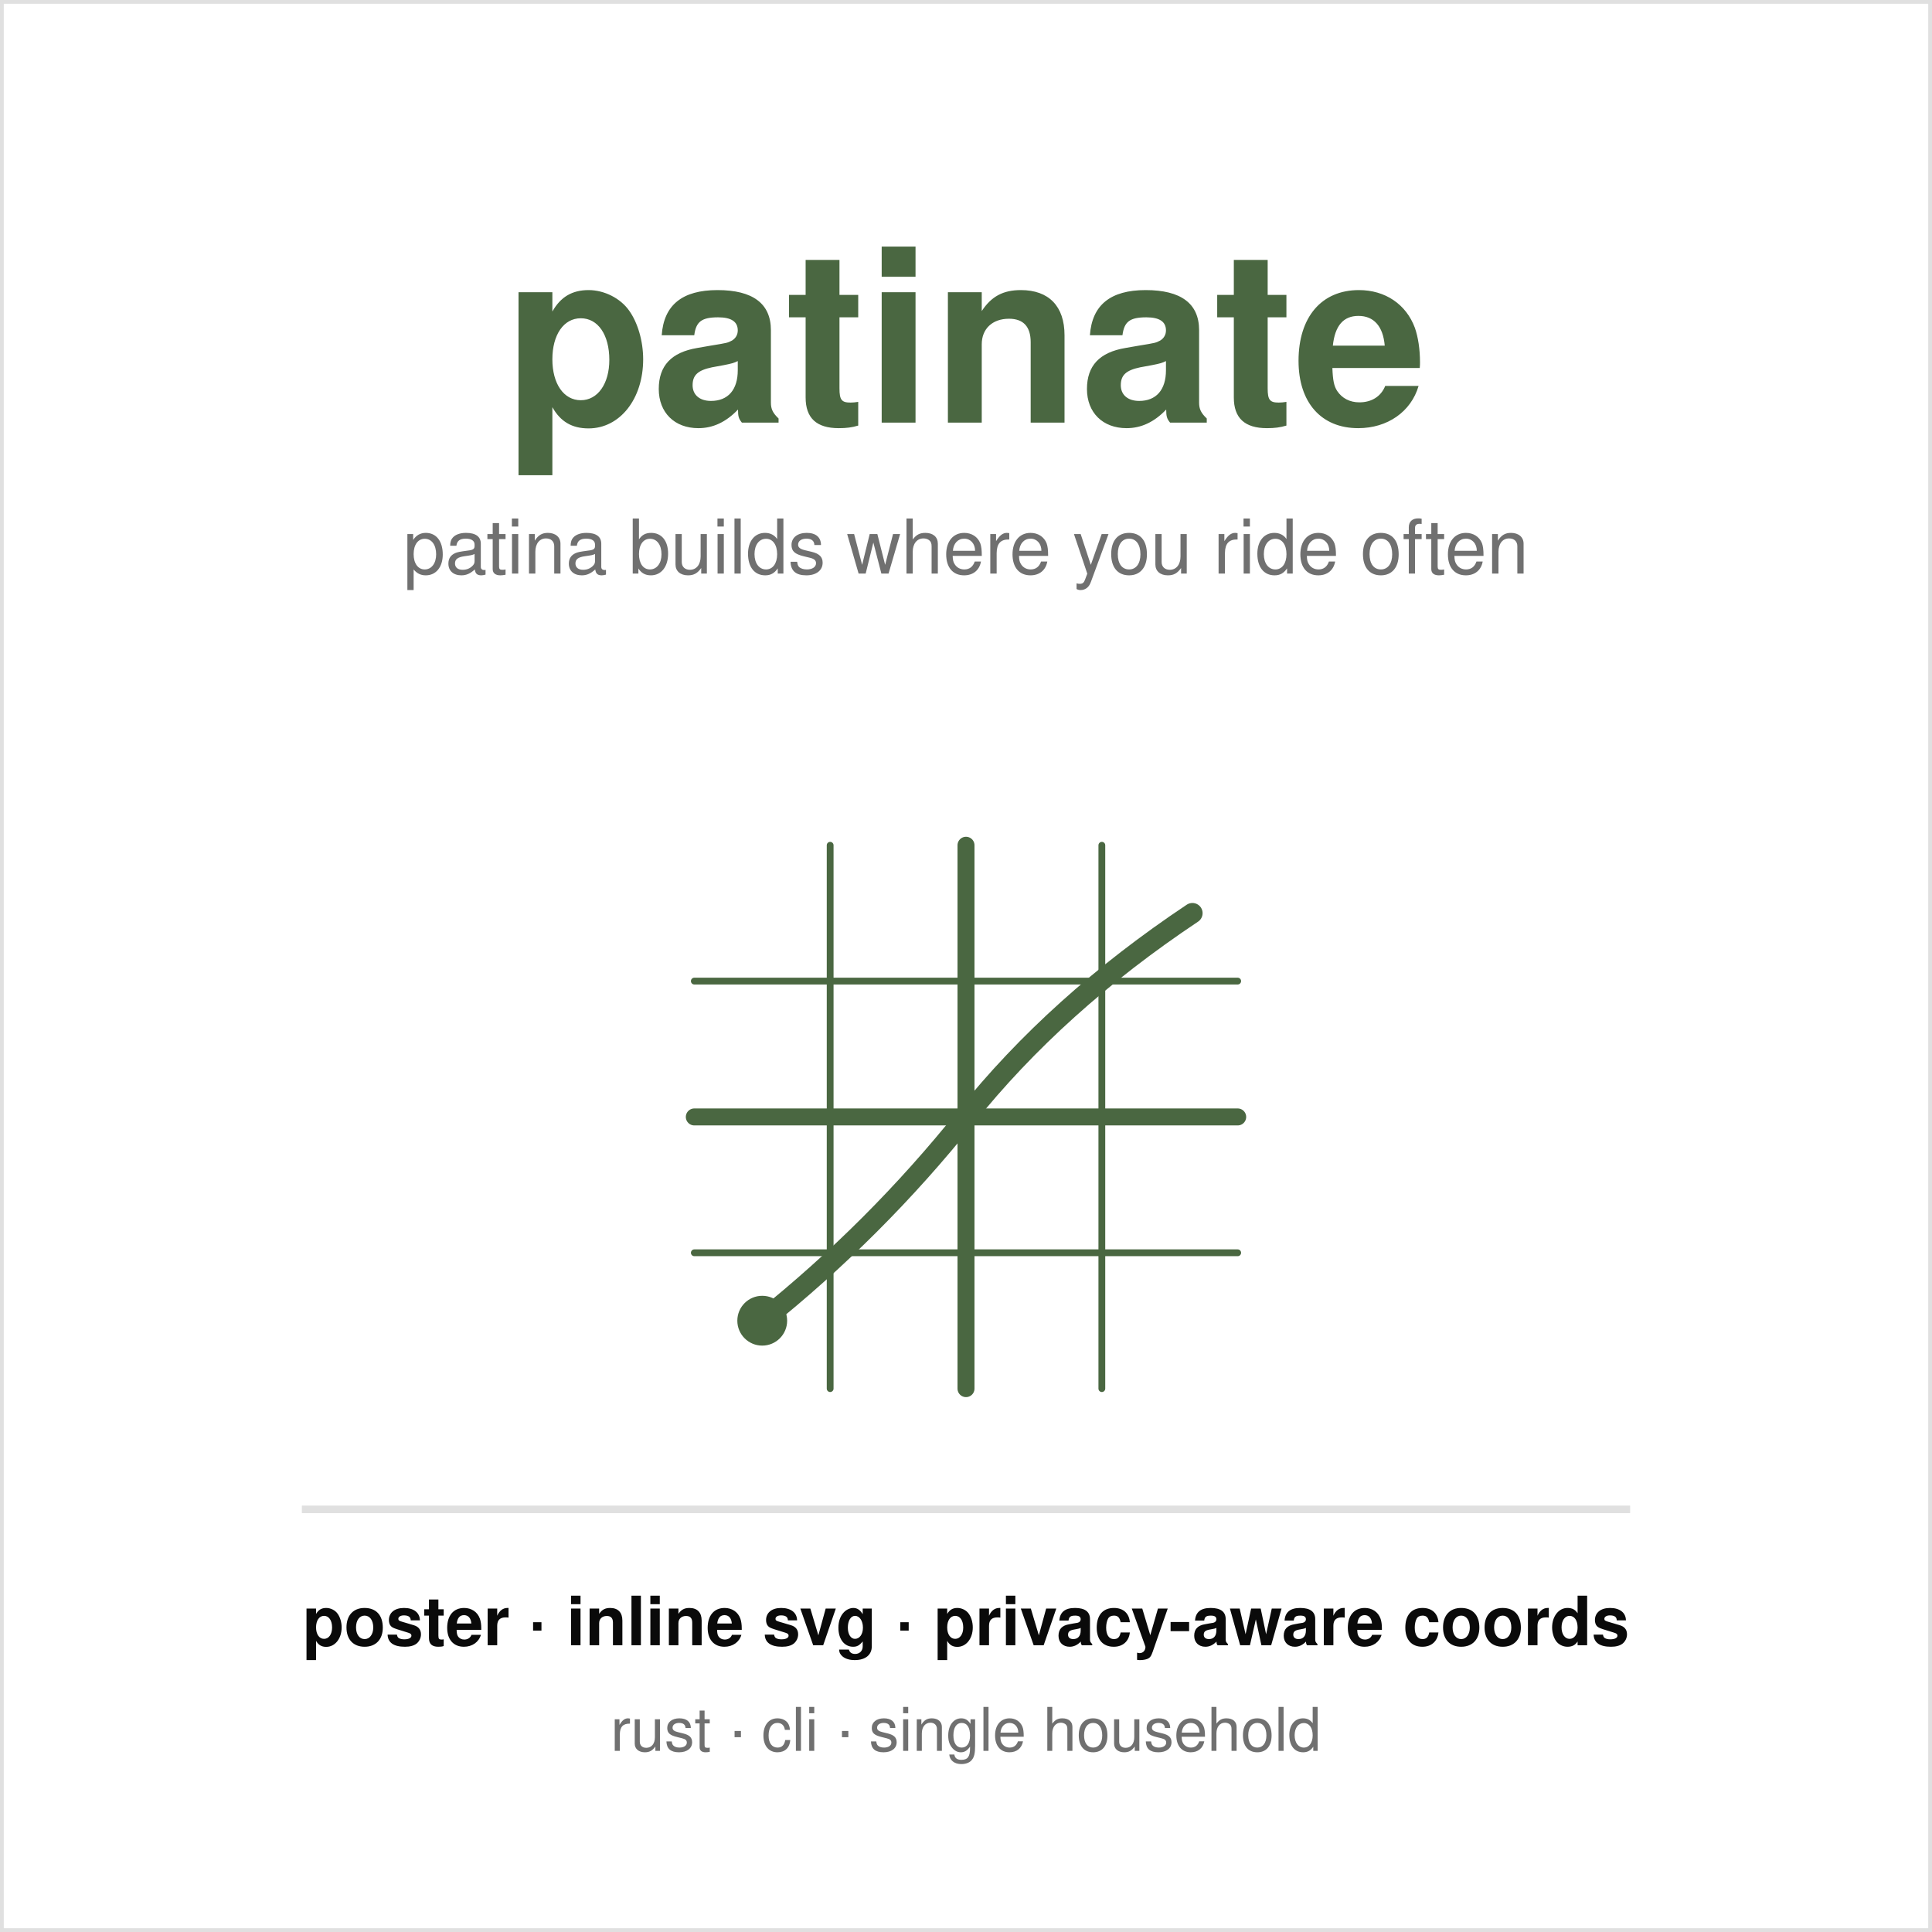
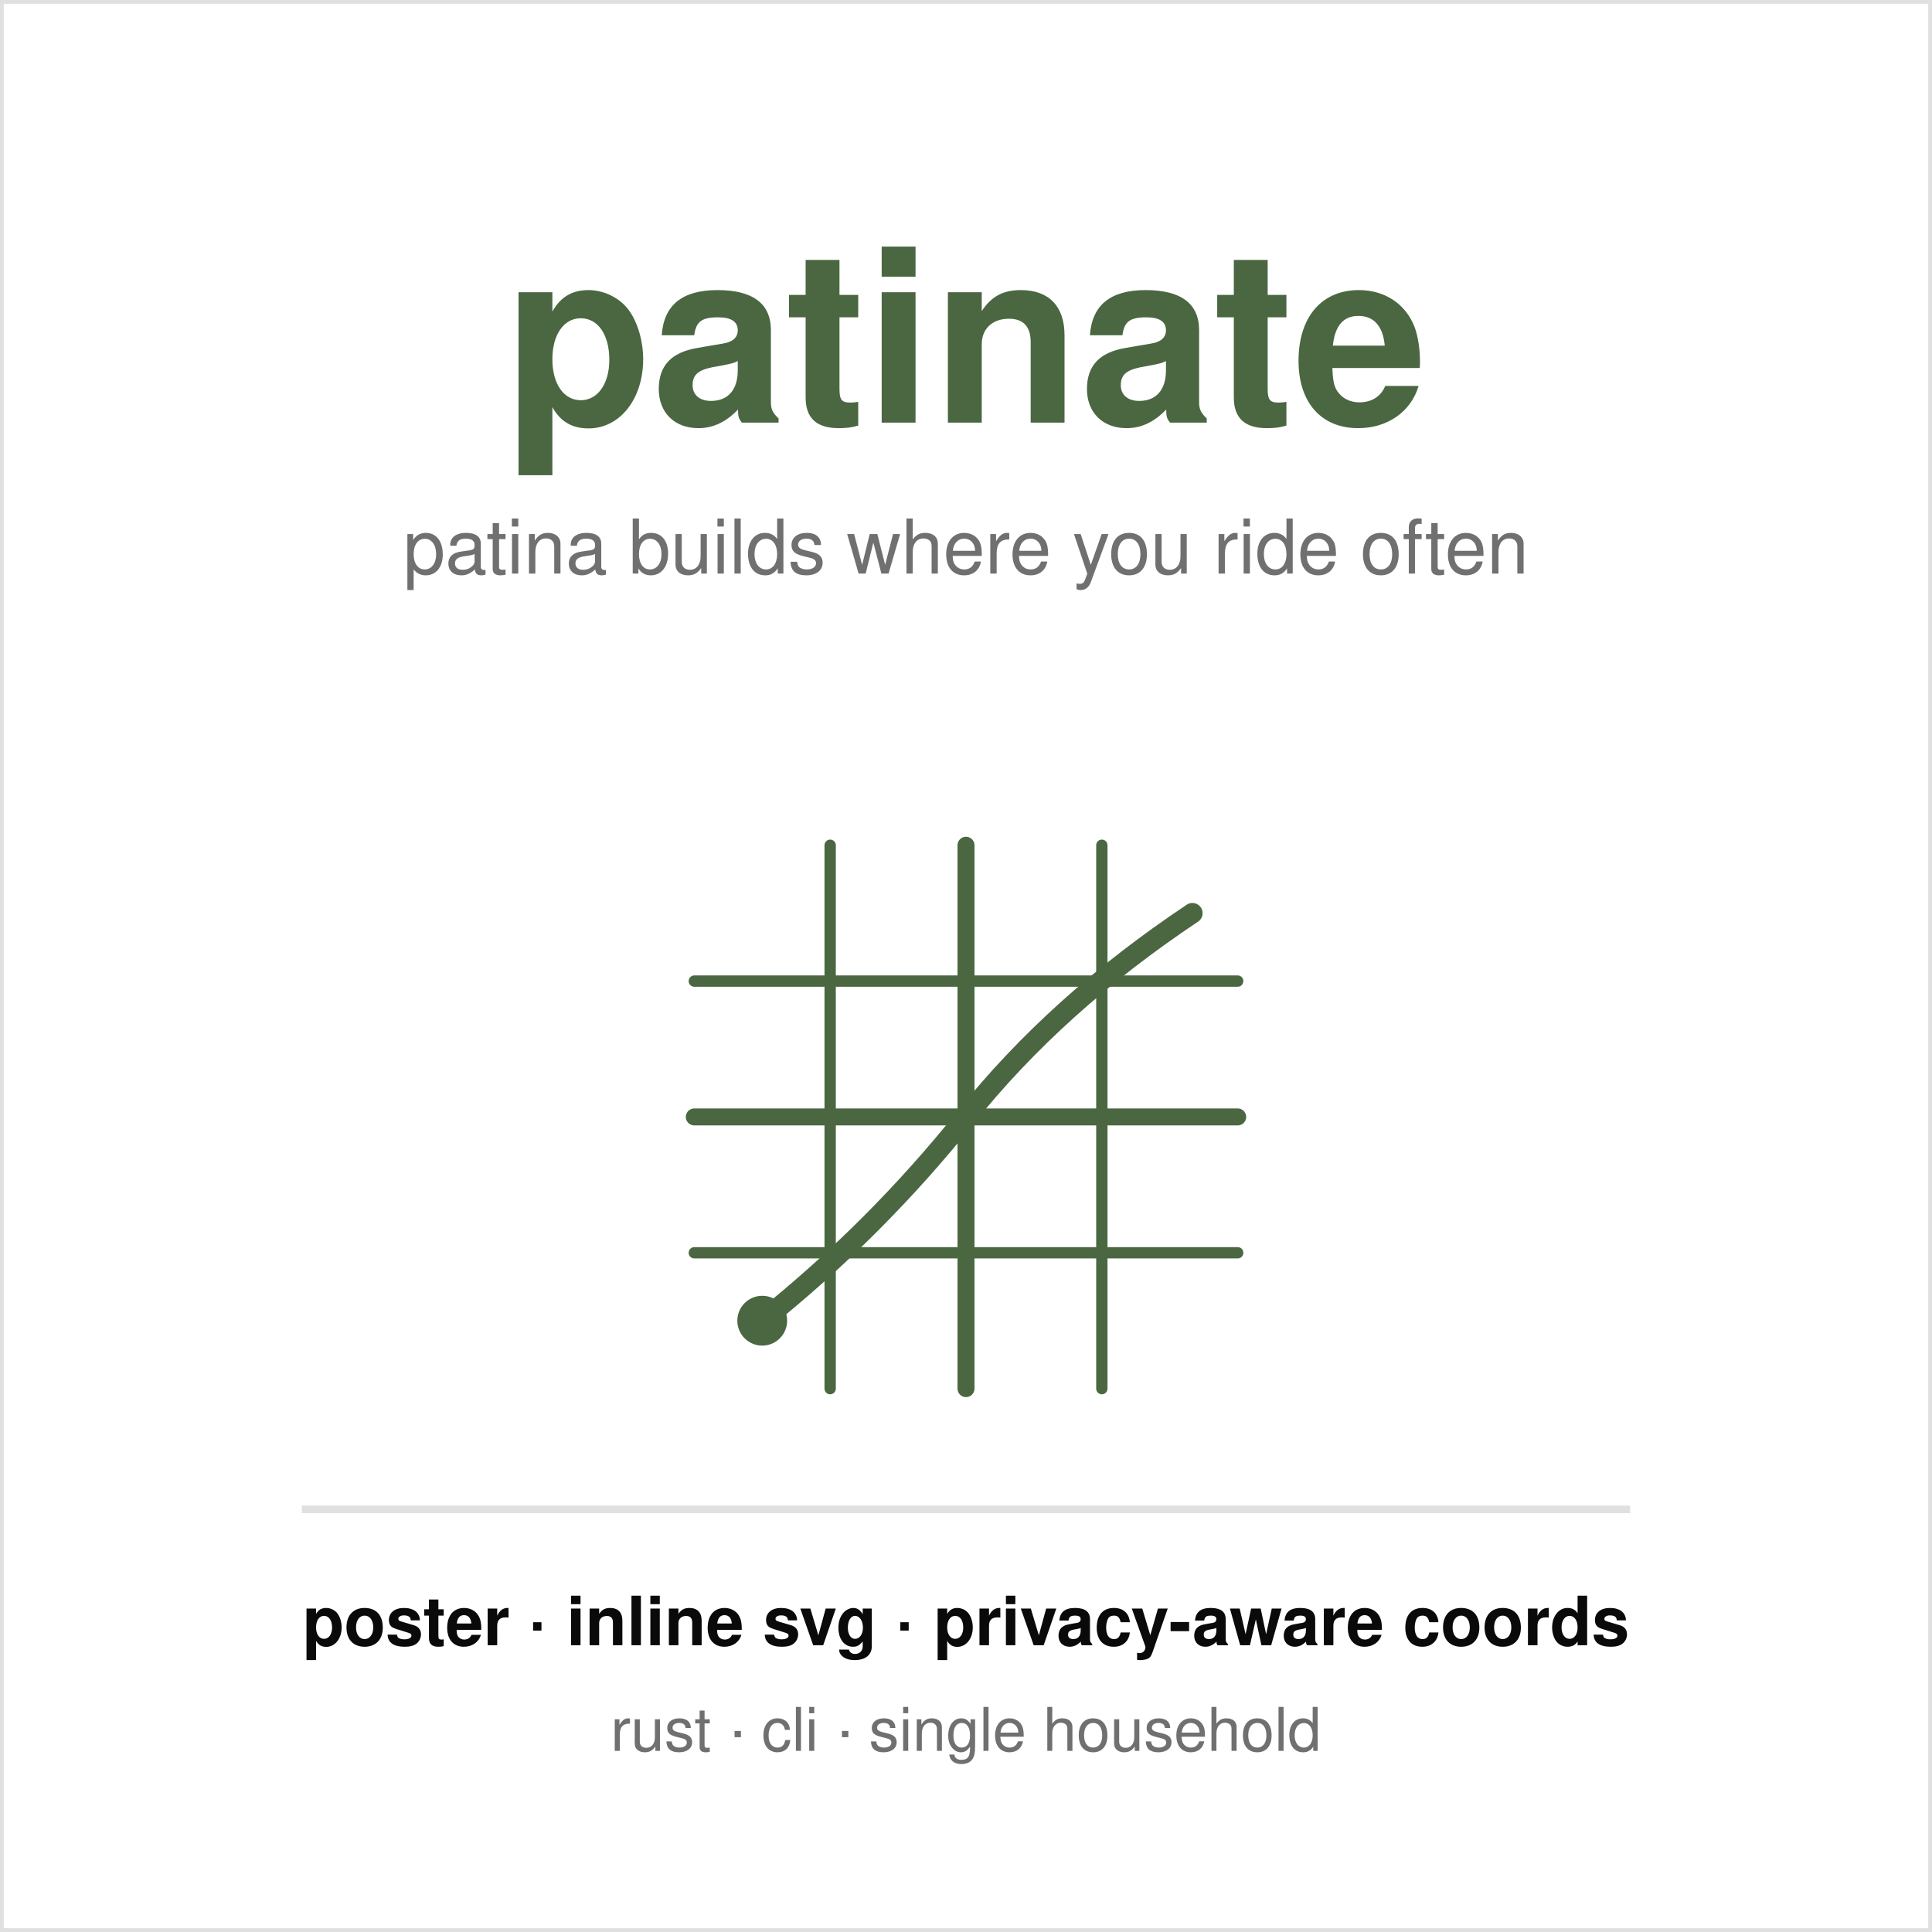
<svg xmlns="http://www.w3.org/2000/svg" viewBox="0 0 256 256" width="256" height="256" font-family="Helvetica, Arial, sans-serif" role="img" aria-label="patinate avatar: a city grid carries a heat path that builds where you ride often.">
  <g font-family="Helvetica, Arial, sans-serif">
    <rect x="0" y="0" width="256" height="256" fill="#ffffff" />
    <rect x="0" y="0" width="256" height="256" fill="none" stroke="#e0e0e0" stroke-width="1" />
    <text x="128" y="56" text-anchor="middle" font-size="32" font-weight="700" fill="#4a6741">patinate</text>
    <text x="128" y="76" text-anchor="middle" font-size="10" fill="#707070">patina builds where you ride often</text>
    <g transform="translate(80 100) scale(1.5)" stroke="#4a6741" fill="none" stroke-linecap="round">
-       <line x1="8" y1="20" x2="56" y2="20" stroke-width="0.6" />
-       <line x1="8" y1="44" x2="56" y2="44" stroke-width="0.6" />
-       <line x1="20" y1="8" x2="20" y2="56" stroke-width="0.6" />
-       <line x1="44" y1="8" x2="44" y2="56" stroke-width="0.6" />
+       <line x1="8" y1="20" x2="56" y2="20" stroke-width="1" />
+       <line x1="8" y1="44" x2="56" y2="44" stroke-width="1" />
+       <line x1="20" y1="8" x2="20" y2="56" stroke-width="1" />
+       <line x1="44" y1="8" x2="44" y2="56" stroke-width="1" />
      <line x1="8" y1="32" x2="56" y2="32" stroke-width="1.5" />
      <line x1="32" y1="8" x2="32" y2="56" stroke-width="1.5" />
      <path d="M 14 50 Q 24 42, 32 32 T 52 14" stroke-width="1.8" />
      <circle cx="14" cy="50" r="2.2" fill="#4a6741" stroke="none" />
    </g>
    <line x1="40" y1="200" x2="216" y2="200" stroke="#e0e0e0" stroke-width="1" />
    <text x="128" y="218" text-anchor="middle" font-size="9" font-weight="600" fill="#0a0a0a">poster · inline svg · privacy-aware coords</text>
    <text x="128" y="232" text-anchor="middle" font-size="8" fill="#707070">rust · cli · single household</text>
  </g>
</svg>
